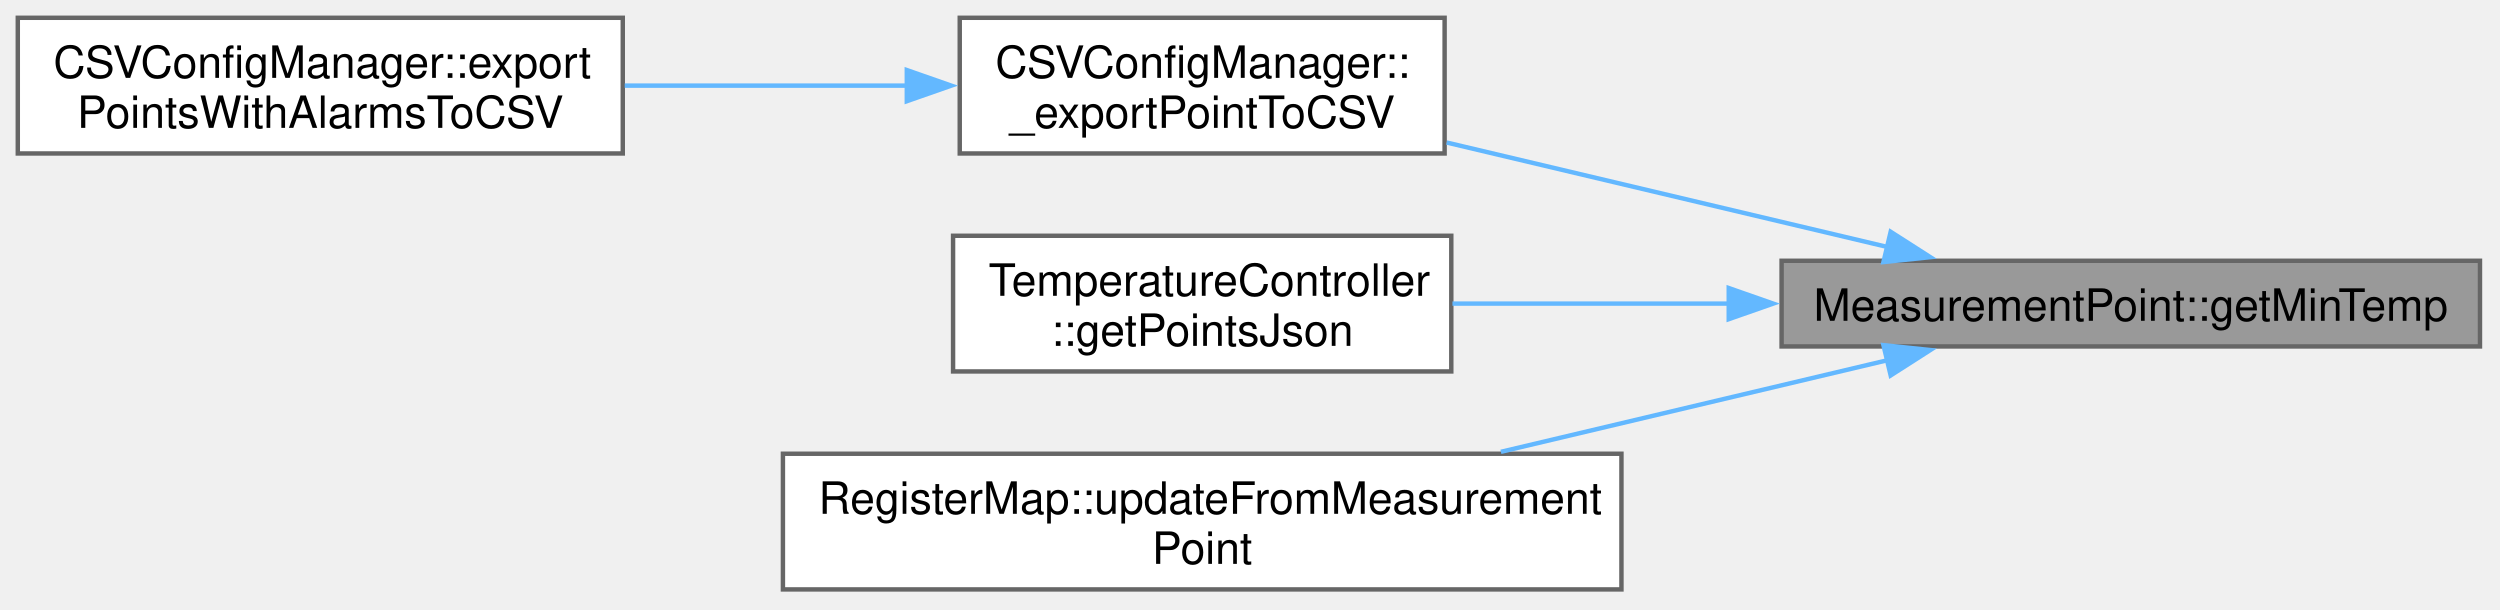
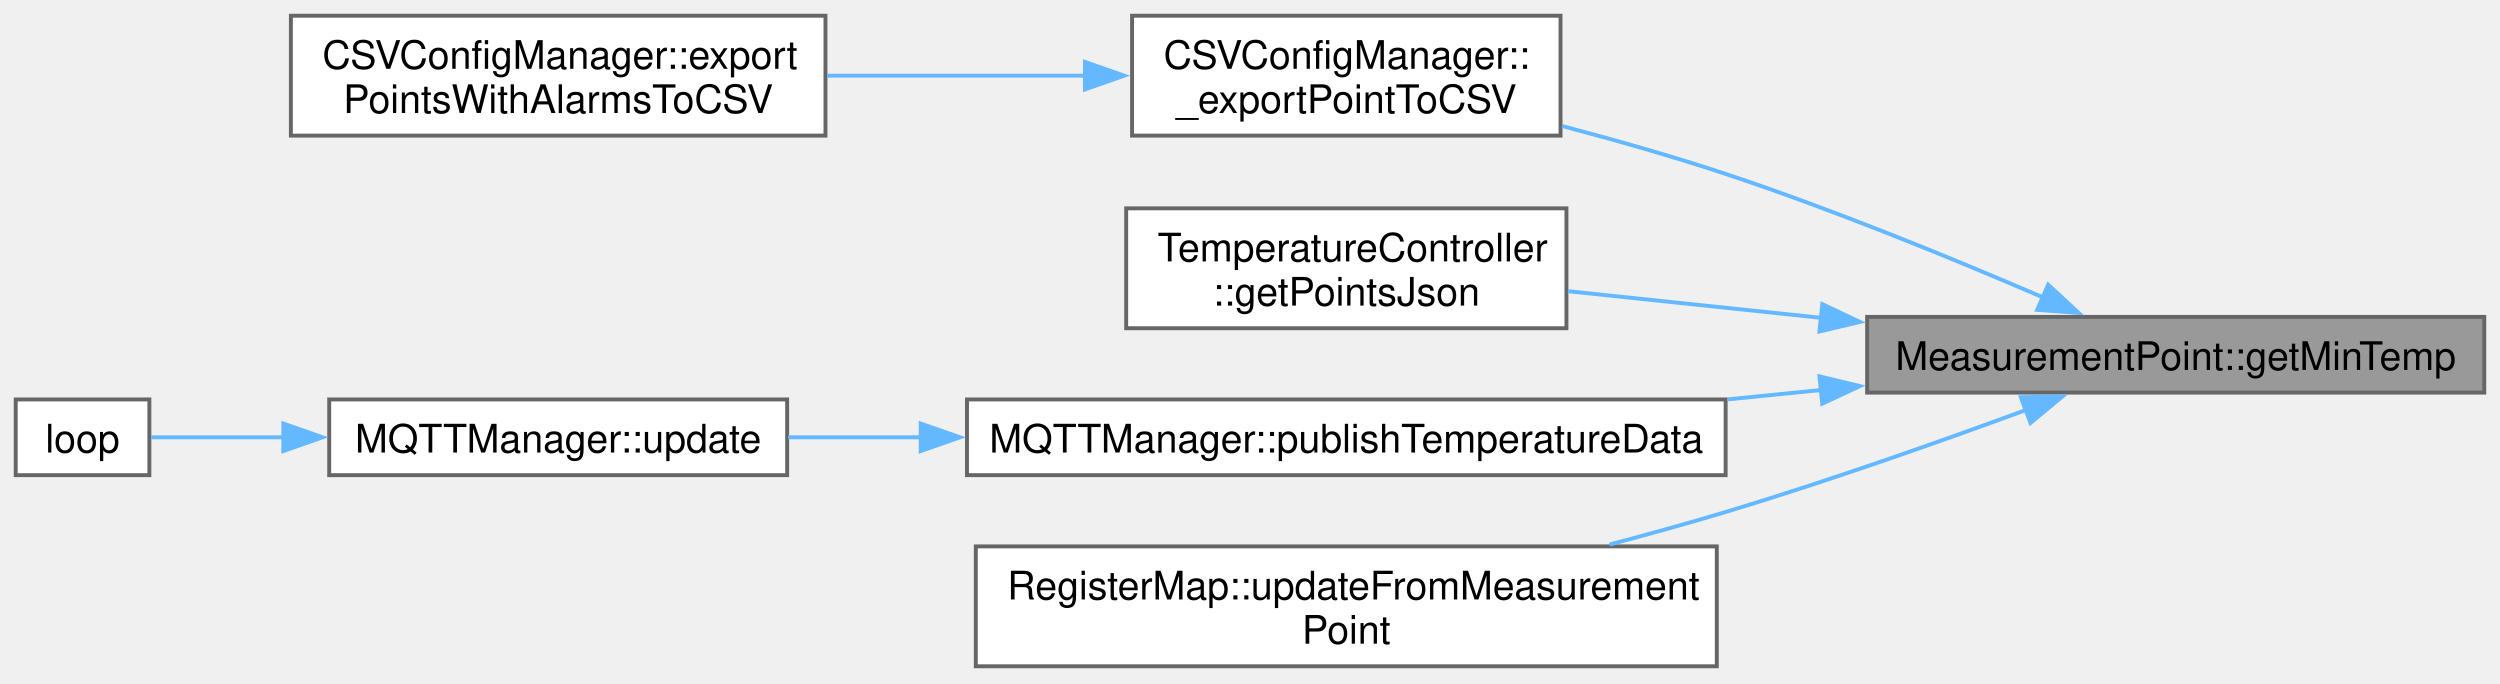
- <svg xmlns="http://www.w3.org/2000/svg" xmlns:xlink="http://www.w3.org/1999/xlink" width="562pt" height="137pt" viewBox="0.00 0.00 562.00 137.00">
-   <g id="graph0" class="graph" transform="scale(1 1) rotate(0) translate(4 132.5)">
+ <svg xmlns="http://www.w3.org/2000/svg" xmlns:xlink="http://www.w3.org/1999/xlink" width="636pt" height="174pt" viewBox="0.00 0.00 636.00 174.00">
+   <g id="graph0" class="graph" transform="scale(1 1) rotate(0) translate(4 169.5)">
    <g id="Node000001" class="node">
      <g id="a_Node000001">
        <a xlink:title="Get minimum recorded temperature.">
-           <polygon fill="#999999" stroke="#666666" points="553.5,-73.88 396.5,-73.88 396.5,-54.62 553.5,-54.62 553.5,-73.88" />
-           <text xml:space="preserve" text-anchor="middle" x="475" y="-60.38" font-family="Helvetica,sans-Serif" font-size="10.00">MeasurementPoint::getMinTemp</text>
+           <polygon fill="#999999" stroke="#666666" points="628,-88.88 471,-88.88 471,-69.62 628,-69.62 628,-88.88" />
+           <text xml:space="preserve" text-anchor="middle" x="549.5" y="-75.38" font-family="Helvetica,sans-Serif" font-size="10.00">MeasurementPoint::getMinTemp</text>
        </a>
      </g>
    </g>
    <g id="Node000002" class="node">
      <g id="a_Node000002">
        <a xlink:href="class_c_s_v_config_manager.html#a2c2673398051c26184c9197aa751a6b3" target="_top" xlink:title="Export single measurement point to CSV format.">
-           <polygon fill="white" stroke="#666666" points="320.75,-128.5 211.75,-128.5 211.75,-98 320.75,-98 320.75,-128.5" />
-           <text xml:space="preserve" text-anchor="start" x="219.75" y="-115" font-family="Helvetica,sans-Serif" font-size="10.00">CSVConfigManager::</text>
-           <text xml:space="preserve" text-anchor="middle" x="266.25" y="-103.75" font-family="Helvetica,sans-Serif" font-size="10.00">_exportPointToCSV</text>
+           <polygon fill="white" stroke="#666666" points="393,-165.5 284,-165.5 284,-135 393,-135 393,-165.5" />
+           <text xml:space="preserve" text-anchor="start" x="292" y="-152" font-family="Helvetica,sans-Serif" font-size="10.00">CSVConfigManager::</text>
+           <text xml:space="preserve" text-anchor="middle" x="338.5" y="-140.75" font-family="Helvetica,sans-Serif" font-size="10.00">_exportPointToCSV</text>
        </a>
      </g>
    </g>
    <g id="edge1_Node000001_Node000002" class="edge">
      <g id="a_edge1_Node000001_Node000002">
        <a xlink:title=" ">
-           <path fill="none" stroke="#63b8ff" d="M420.54,-76.92C390,-84.16 351.83,-93.2 321.21,-100.46" />
-           <polygon fill="#63b8ff" stroke="#63b8ff" points="421.02,-80.4 429.94,-74.69 419.4,-73.59 421.02,-80.4" />
+           <path fill="none" stroke="#63b8ff" d="M515.89,-93.77C493.43,-103.45 462.75,-116.04 435,-125.25 421.66,-129.68 407.07,-133.83 393.4,-137.44" />
+           <polygon fill="#63b8ff" stroke="#63b8ff" points="517.05,-97.09 524.82,-89.89 514.25,-90.67 517.05,-97.09" />
        </a>
      </g>
    </g>
    <g id="Node000004" class="node">
      <g id="a_Node000004">
        <a xlink:href="class_temperature_controller.html#add39ba7dad38449bbf1787a5c9c51ef9" target="_top" xlink:title="Get JSON representation of all measurement points.">
-           <polygon fill="white" stroke="#666666" points="322.25,-79.5 210.25,-79.5 210.25,-49 322.25,-49 322.25,-79.5" />
-           <text xml:space="preserve" text-anchor="start" x="218.25" y="-66" font-family="Helvetica,sans-Serif" font-size="10.00">TemperatureController</text>
-           <text xml:space="preserve" text-anchor="middle" x="266.25" y="-54.75" font-family="Helvetica,sans-Serif" font-size="10.00">::getPointsJson</text>
+           <polygon fill="white" stroke="#666666" points="394.5,-116.5 282.5,-116.5 282.5,-86 394.5,-86 394.5,-116.5" />
+           <text xml:space="preserve" text-anchor="start" x="290.5" y="-103" font-family="Helvetica,sans-Serif" font-size="10.00">TemperatureController</text>
+           <text xml:space="preserve" text-anchor="middle" x="338.5" y="-91.75" font-family="Helvetica,sans-Serif" font-size="10.00">::getPointsJson</text>
        </a>
      </g>
    </g>
    <g id="edge3_Node000001_Node000004" class="edge">
      <g id="a_edge3_Node000001_Node000004">
        <a xlink:title=" ">
-           <path fill="none" stroke="#63b8ff" d="M384.82,-64.25C363.64,-64.25 341.66,-64.25 322.51,-64.25" />
-           <polygon fill="#63b8ff" stroke="#63b8ff" points="384.62,-67.75 394.62,-64.25 384.62,-60.75 384.62,-67.75" />
+           <path fill="none" stroke="#63b8ff" d="M459.34,-88.64C437.45,-90.94 414.65,-93.34 394.88,-95.42" />
+           <polygon fill="#63b8ff" stroke="#63b8ff" points="459.59,-92.13 469.17,-87.6 458.86,-85.17 459.59,-92.13" />
        </a>
      </g>
    </g>
    <g id="Node000005" class="node">
      <g id="a_Node000005">
-         <a xlink:href="class_register_map.html#a2940213459a183fc06a2226f1cd1a48b" target="_top" xlink:title="Update registers from measurement point data.">
-           <polygon fill="white" stroke="#666666" points="360.5,-30.5 172,-30.5 172,0 360.5,0 360.5,-30.5" />
-           <text xml:space="preserve" text-anchor="start" x="180" y="-17" font-family="Helvetica,sans-Serif" font-size="10.00">RegisterMap::updateFromMeasurement</text>
-           <text xml:space="preserve" text-anchor="middle" x="266.25" y="-5.75" font-family="Helvetica,sans-Serif" font-size="10.00">Point</text>
+         <a xlink:href="class_m_q_t_t_manager.html#abed500066c9485cb62ce17eb7c8ad197" target="_top" xlink:title="Publish temperature data.">
+           <polygon fill="white" stroke="#666666" points="435,-67.88 242,-67.88 242,-48.62 435,-48.62 435,-67.88" />
+           <text xml:space="preserve" text-anchor="middle" x="338.5" y="-54.38" font-family="Helvetica,sans-Serif" font-size="10.00">MQTTManager::publishTemperatureData</text>
        </a>
      </g>
    </g>
    <g id="edge4_Node000001_Node000005" class="edge">
      <g id="a_edge4_Node000001_Node000005">
        <a xlink:title=" ">
-           <path fill="none" stroke="#63b8ff" d="M420.41,-51.55C393.83,-45.25 361.5,-37.59 333.4,-30.93" />
-           <polygon fill="#63b8ff" stroke="#63b8ff" points="419.4,-54.91 429.94,-53.81 421.02,-48.1 419.4,-54.91" />
+           <path fill="none" stroke="#63b8ff" d="M459.24,-70.28C451.36,-69.49 443.36,-68.69 435.43,-67.89" />
+           <polygon fill="#63b8ff" stroke="#63b8ff" points="458.87,-73.76 469.17,-71.28 459.57,-66.8 458.87,-73.76" />
+         </a>
+       </g>
+     </g>
+     <g id="Node000008" class="node">
+       <g id="a_Node000008">
+         <a xlink:href="class_register_map.html#a2940213459a183fc06a2226f1cd1a48b" target="_top" xlink:title="Update registers from measurement point data.">
+           <polygon fill="white" stroke="#666666" points="432.75,-30.5 244.25,-30.5 244.25,0 432.75,0 432.75,-30.5" />
+           <text xml:space="preserve" text-anchor="start" x="252.25" y="-17" font-family="Helvetica,sans-Serif" font-size="10.00">RegisterMap::updateFromMeasurement</text>
+           <text xml:space="preserve" text-anchor="middle" x="338.5" y="-5.75" font-family="Helvetica,sans-Serif" font-size="10.00">Point</text>
+         </a>
+       </g>
+     </g>
+     <g id="edge7_Node000001_Node000008" class="edge">
+       <g id="a_edge7_Node000001_Node000008">
+         <a xlink:title=" ">
+           <path fill="none" stroke="#63b8ff" d="M511.56,-65.26C489.5,-57.15 460.84,-47.03 435,-39.25 425.51,-36.39 415.41,-33.6 405.48,-30.98" />
+           <polygon fill="#63b8ff" stroke="#63b8ff" points="510.11,-68.45 520.71,-68.65 512.55,-61.89 510.11,-68.45" />
        </a>
      </g>
    </g>
    <g id="Node000003" class="node">
      <g id="a_Node000003">
        <a xlink:href="class_c_s_v_config_manager.html#a1c6cbc4c8a132762bf16a8ce9f7d0bfc" target="_top" xlink:title="Export measurement points with alarm configuration to CSV.">
-           <polygon fill="white" stroke="#666666" points="136,-128.5 0,-128.5 0,-98 136,-98 136,-128.5" />
-           <text xml:space="preserve" text-anchor="start" x="8" y="-115" font-family="Helvetica,sans-Serif" font-size="10.00">CSVConfigManager::export</text>
-           <text xml:space="preserve" text-anchor="middle" x="68" y="-103.75" font-family="Helvetica,sans-Serif" font-size="10.00">PointsWithAlarmsToCSV</text>
+           <polygon fill="white" stroke="#666666" points="206,-165.5 70,-165.5 70,-135 206,-135 206,-165.5" />
+           <text xml:space="preserve" text-anchor="start" x="78" y="-152" font-family="Helvetica,sans-Serif" font-size="10.00">CSVConfigManager::export</text>
+           <text xml:space="preserve" text-anchor="middle" x="138" y="-140.75" font-family="Helvetica,sans-Serif" font-size="10.00">PointsWithAlarmsToCSV</text>
        </a>
      </g>
    </g>
    <g id="edge2_Node000002_Node000003" class="edge">
      <g id="a_edge2_Node000002_Node000003">
        <a xlink:title=" ">
-           <path fill="none" stroke="#63b8ff" d="M199.95,-113.25C179.54,-113.25 156.99,-113.25 136.44,-113.25" />
-           <polygon fill="#63b8ff" stroke="#63b8ff" points="199.85,-116.75 209.85,-113.25 199.85,-109.75 199.85,-116.75" />
+           <path fill="none" stroke="#63b8ff" d="M272.09,-150.25C251.03,-150.25 227.66,-150.25 206.45,-150.25" />
+           <polygon fill="#63b8ff" stroke="#63b8ff" points="272.01,-153.75 282.01,-150.25 272.01,-146.75 272.01,-153.75" />
+         </a>
+       </g>
+     </g>
+     <g id="Node000006" class="node">
+       <g id="a_Node000006">
+         <a xlink:href="class_m_q_t_t_manager.html#aa2391d50cff2826a29a22879c2b33380" target="_top" xlink:title="Main update function that handles connection and publishing.">
+           <polygon fill="white" stroke="#666666" points="196.25,-67.88 79.75,-67.88 79.75,-48.62 196.25,-48.62 196.25,-67.88" />
+           <text xml:space="preserve" text-anchor="middle" x="138" y="-54.38" font-family="Helvetica,sans-Serif" font-size="10.00">MQTTManager::update</text>
+         </a>
+       </g>
+     </g>
+     <g id="edge5_Node000005_Node000006" class="edge">
+       <g id="a_edge5_Node000005_Node000006">
+         <a xlink:title=" ">
+           <path fill="none" stroke="#63b8ff" d="M230.5,-58.25C218.81,-58.25 207.26,-58.25 196.51,-58.25" />
+           <polygon fill="#63b8ff" stroke="#63b8ff" points="230.23,-61.75 240.23,-58.25 230.23,-54.75 230.23,-61.75" />
+         </a>
+       </g>
+     </g>
+     <g id="Node000007" class="node">
+       <g id="a_Node000007">
+         <a xlink:href="main_8cpp.html#afe461d27b9c48d5921c00d521181f12f" target="_top" xlink:title="Main system loop.">
+           <polygon fill="white" stroke="#666666" points="34,-67.88 0,-67.88 0,-48.62 34,-48.62 34,-67.88" />
+           <text xml:space="preserve" text-anchor="middle" x="17" y="-54.38" font-family="Helvetica,sans-Serif" font-size="10.00">loop</text>
+         </a>
+       </g>
+     </g>
+     <g id="edge6_Node000006_Node000007" class="edge">
+       <g id="a_edge6_Node000006_Node000007">
+         <a xlink:title=" ">
+           <path fill="none" stroke="#63b8ff" d="M68.39,-58.25C55.74,-58.25 43.65,-58.25 34.48,-58.25" />
+           <polygon fill="#63b8ff" stroke="#63b8ff" points="68.08,-61.75 78.08,-58.25 68.08,-54.75 68.08,-61.75" />
        </a>
      </g>
    </g>
  </g>
</svg>
